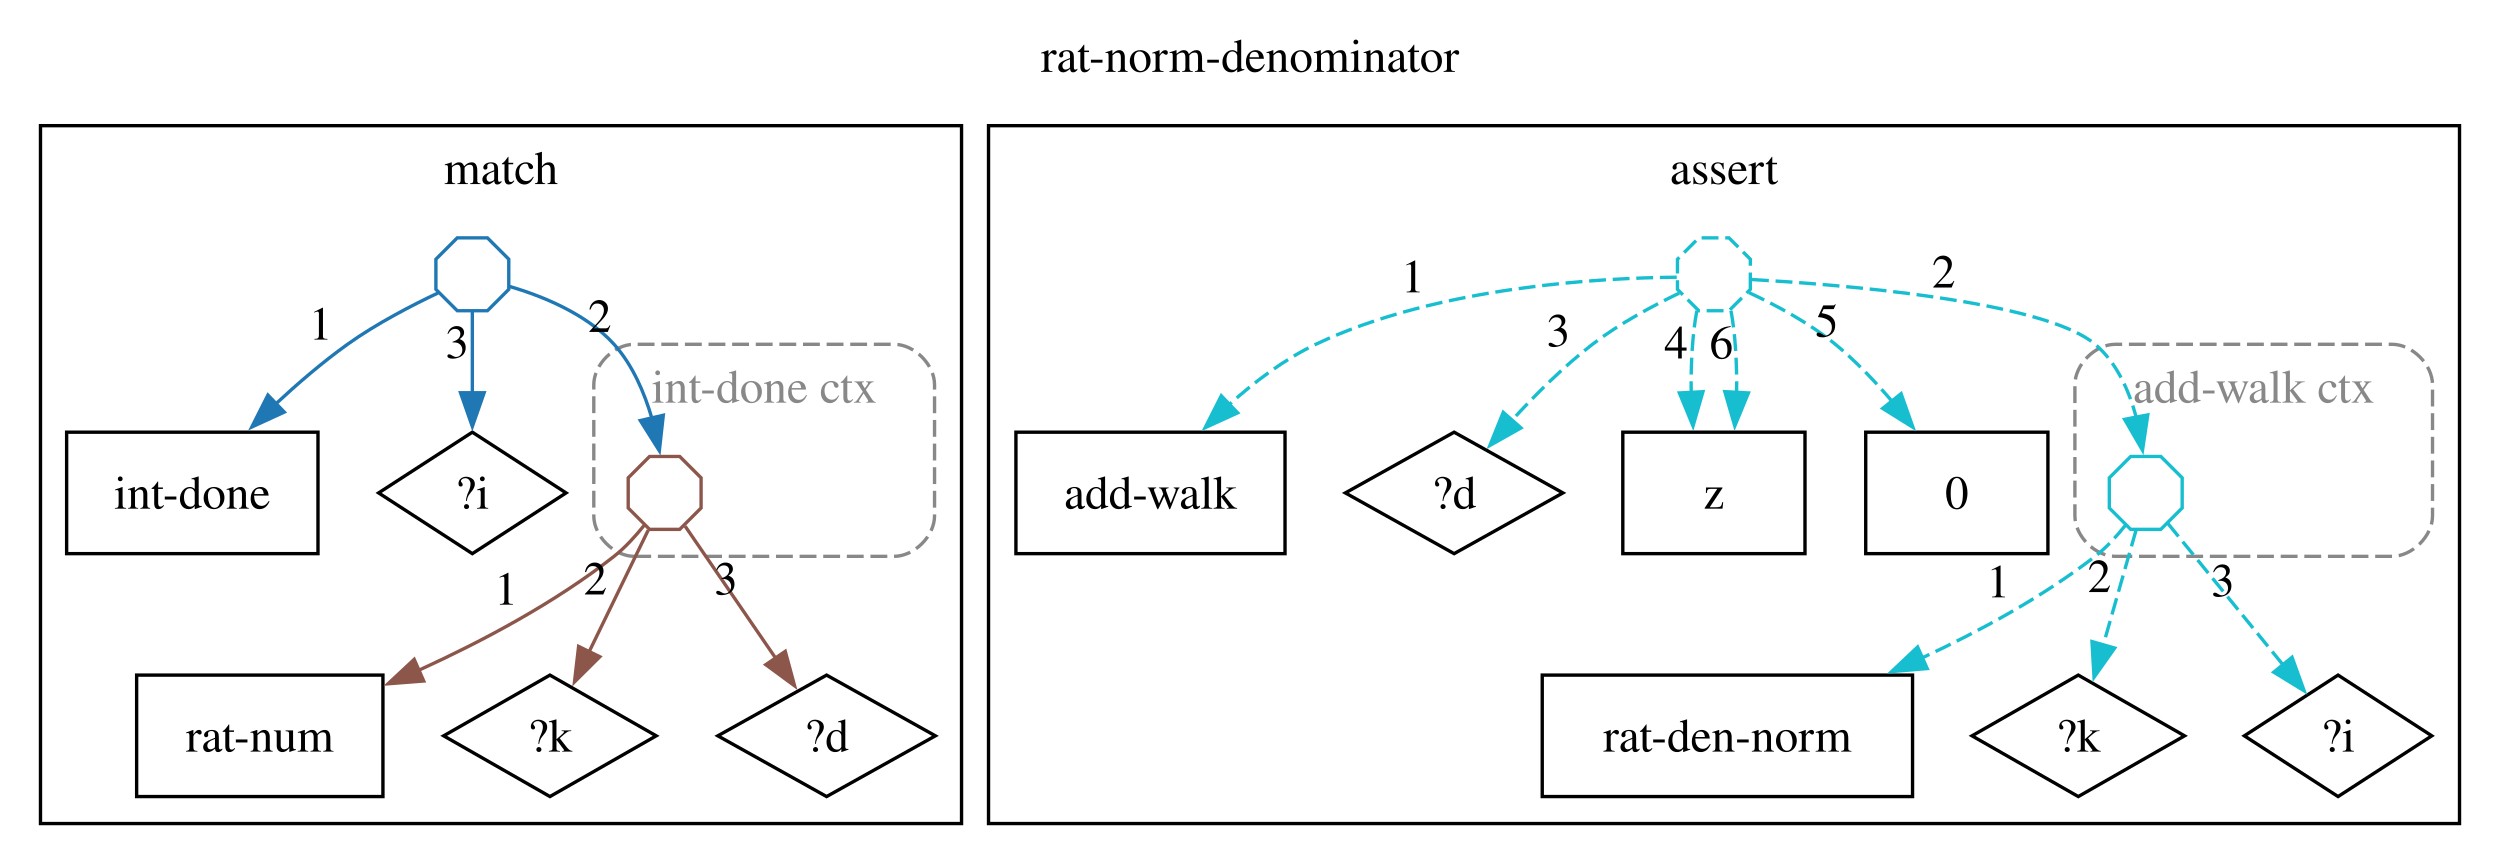
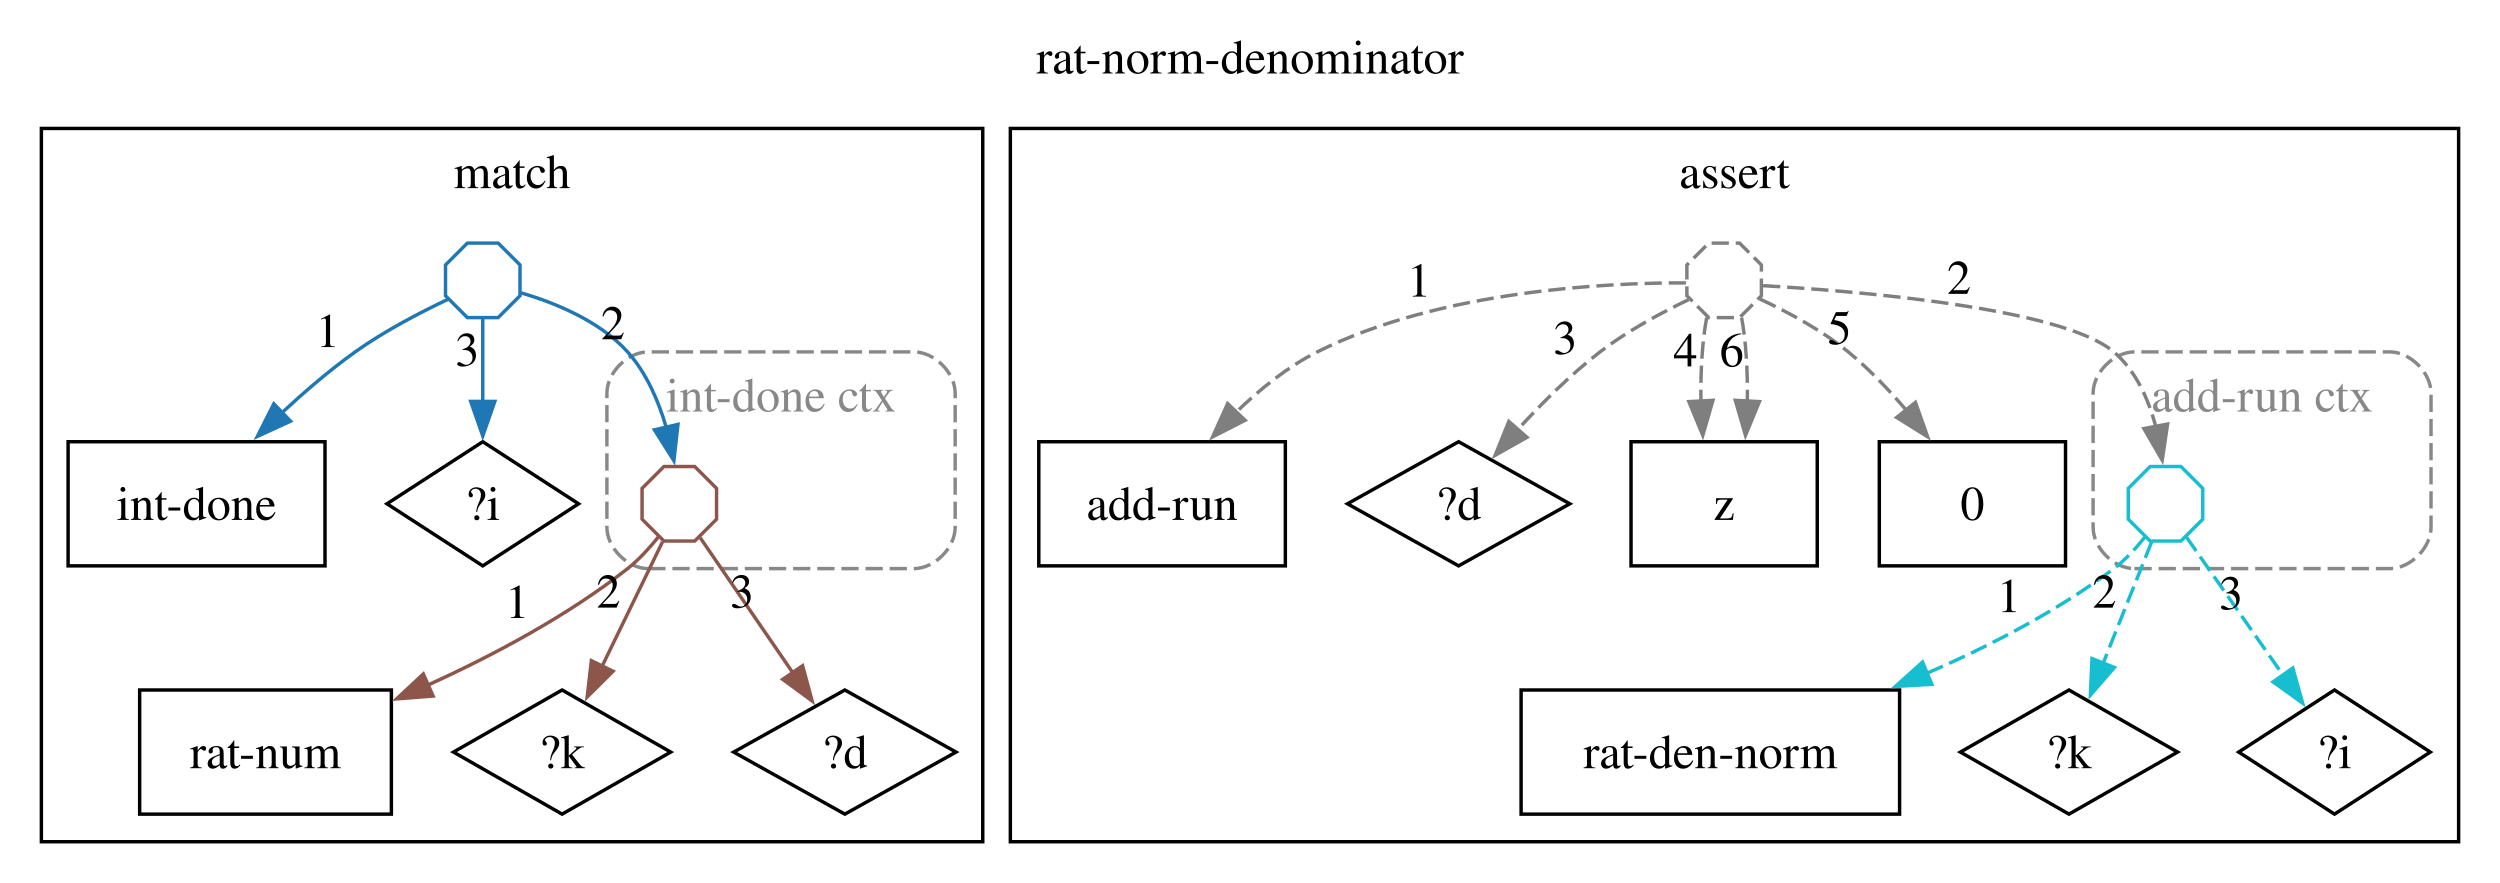
- <svg xmlns="http://www.w3.org/2000/svg" width="741pt" height="256pt" viewBox="0.00 0.00 741.00 256.00">
+ <svg xmlns="http://www.w3.org/2000/svg" width="725pt" height="256pt" viewBox="0.00 0.00 725.00 256.00">
  <g id="graph0" class="graph" transform="scale(1 1) rotate(0) translate(4 252.1)">
-     <polygon fill="white" stroke="none" points="-4,4 -4,-252.1 737,-252.1 737,4 -4,4" />
-     <text xml:space="preserve" text-anchor="middle" x="366.5" y="-230.8" font-family="Times,serif" font-size="14.00">rat-norm-denominator</text>
+     <polygon fill="white" stroke="none" points="-4,4 -4,-252.1 721,-252.1 721,4 -4,4" />
+     <text xml:space="preserve" text-anchor="middle" x="358.5" y="-230.8" font-family="Times,serif" font-size="14.00">rat-norm-denominator</text>
    <g id="clust1" class="cluster">
      <polygon fill="none" stroke="black" points="8,-8 8,-214.85 281,-214.85 281,-8 8,-8" />
      <text xml:space="preserve" text-anchor="middle" x="144.5" y="-197.55" font-family="Times,serif" font-size="14.00">match</text>
    </g>
    <g id="clust2" class="cluster">
      <path fill="none" stroke="#888888" stroke-dasharray="5,2" d="M184,-87.2C184,-87.2 261,-87.2 261,-87.2 267,-87.2 273,-93.2 273,-99.2 273,-99.2 273,-138.05 273,-138.05 273,-144.05 267,-150.05 261,-150.05 261,-150.05 184,-150.05 184,-150.05 178,-150.05 172,-144.05 172,-138.05 172,-138.05 172,-99.2 172,-99.2 172,-93.2 178,-87.2 184,-87.2" />
      <text xml:space="preserve" text-anchor="middle" x="222.5" y="-132.75" font-family="Times,serif" font-size="14.00" fill="#888888">int-done ctx</text>
    </g>
    <g id="clust3" class="cluster">
-       <polygon fill="none" stroke="black" points="289,-8 289,-214.85 725,-214.85 725,-8 289,-8" />
-       <text xml:space="preserve" text-anchor="middle" x="507" y="-197.55" font-family="Times,serif" font-size="14.00">assert</text>
+       <polygon fill="none" stroke="black" points="289,-8 289,-214.85 709,-214.85 709,-8 289,-8" />
+       <text xml:space="preserve" text-anchor="middle" x="499" y="-197.55" font-family="Times,serif" font-size="14.00">assert</text>
    </g>
    <g id="clust4" class="cluster">
-       <path fill="none" stroke="#888888" stroke-dasharray="5,2" d="M623,-87.2C623,-87.2 705,-87.2 705,-87.2 711,-87.2 717,-93.2 717,-99.2 717,-99.2 717,-138.05 717,-138.05 717,-144.05 711,-150.05 705,-150.05 705,-150.05 623,-150.05 623,-150.05 617,-150.05 611,-144.05 611,-138.05 611,-138.05 611,-99.2 611,-99.2 611,-93.2 617,-87.2 623,-87.2" />
-       <text xml:space="preserve" text-anchor="middle" x="664" y="-132.75" font-family="Times,serif" font-size="14.00" fill="#888888">add-walk ctx</text>
+       <path fill="none" stroke="#888888" stroke-dasharray="5,2" d="M615,-87.2C615,-87.2 689,-87.2 689,-87.2 695,-87.2 701,-93.2 701,-99.2 701,-99.2 701,-138.05 701,-138.05 701,-144.05 695,-150.05 689,-150.05 689,-150.05 615,-150.05 615,-150.05 609,-150.05 603,-144.05 603,-138.05 603,-138.05 603,-99.2 603,-99.2 603,-93.2 609,-87.2 615,-87.2" />
+       <text xml:space="preserve" text-anchor="middle" x="652" y="-132.75" font-family="Times,serif" font-size="14.00" fill="#888888">add-run ctx</text>
    </g>
    <g id="node1" class="node">
      <polygon fill="none" stroke="black" points="90.25,-124 15.75,-124 15.75,-88 90.25,-88 90.25,-124" />
      <text xml:space="preserve" text-anchor="middle" x="53" y="-101.33" font-family="Times,serif" font-size="14.00">int-done</text>
    </g>
    <g id="node2" class="node">
      <polygon fill="none" stroke="black" points="109.5,-52 36.5,-52 36.5,-16 109.5,-16 109.5,-52" />
      <text xml:space="preserve" text-anchor="middle" x="73" y="-29.32" font-family="Times,serif" font-size="14.00">rat-num</text>
    </g>
    <g id="node3" class="node">
      <polygon fill="none" stroke="black" points="159,-52 127.5,-34 159,-16 190.5,-34 159,-52" />
      <text xml:space="preserve" text-anchor="middle" x="159" y="-29.32" font-family="Times,serif" font-size="14.00">?k</text>
    </g>
    <g id="node4" class="node">
      <polygon fill="none" stroke="black" points="241,-52 208.76,-34 241,-16 273.24,-34 241,-52" />
      <text xml:space="preserve" text-anchor="middle" x="241" y="-29.32" font-family="Times,serif" font-size="14.00">?d</text>
    </g>
    <g id="node5" class="node">
      <polygon fill="none" stroke="black" points="136,-124 108.22,-106 136,-88 163.78,-106 136,-124" />
      <text xml:space="preserve" text-anchor="middle" x="136" y="-101.33" font-family="Times,serif" font-size="14.00">?i</text>
    </g>
    <g id="node6" class="node">
      <polygon fill="none" stroke="#8c564b" points="203.8,-101.53 203.8,-110.47 197.47,-116.8 188.53,-116.8 182.2,-110.47 182.2,-101.53 188.53,-95.2 197.47,-95.2 203.8,-101.53" />
    </g>
    <g id="edge4" class="edge">
      <path fill="none" stroke="#8c564b" d="M186.91,-96.37C184.4,-93.22 181.3,-89.8 178,-87.2 160.58,-73.51 138.99,-62.03 119.93,-53.35" />
      <polygon fill="#8c564b" stroke="#8c564b" points="121.59,-50.25 111.02,-49.43 118.77,-56.66 121.59,-50.25" />
      <text xml:space="preserve" text-anchor="middle" x="146.01" y="-72.88" font-family="Times,serif" font-size="14.00">1</text>
    </g>
    <g id="edge5" class="edge">
      <path fill="none" stroke="#8c564b" d="M188.13,-94.97C183.56,-85.56 176.54,-71.11 170.54,-58.76" />
      <polygon fill="#8c564b" stroke="#8c564b" points="173.79,-57.44 166.28,-49.98 167.5,-60.5 173.79,-57.44" />
      <text xml:space="preserve" text-anchor="middle" x="172.45" y="-75.9" font-family="Times,serif" font-size="14.00">2</text>
    </g>
    <g id="edge6" class="edge">
      <path fill="none" stroke="#8c564b" d="M199.08,-96.13C205.79,-86.34 216.86,-70.21 225.93,-56.98" />
      <polygon fill="#8c564b" stroke="#8c564b" points="228.75,-59.05 231.52,-48.82 222.98,-55.09 228.75,-59.05" />
      <text xml:space="preserve" text-anchor="middle" x="211.17" y="-75.89" font-family="Times,serif" font-size="14.00">3</text>
    </g>
    <g id="node7" class="node">
      <polygon fill="none" stroke="#1f77b4" points="146.8,-166.33 146.8,-175.27 140.47,-181.6 131.53,-181.6 125.2,-175.27 125.2,-166.33 131.53,-160 140.47,-160 146.8,-166.33" />
    </g>
    <g id="edge1" class="edge">
      <path fill="none" stroke="#1f77b4" d="M125.85,-165.27C118.17,-161.64 107.53,-156.15 99,-150.05 91.62,-144.77 84.19,-138.39 77.52,-132.18" />
      <polygon fill="#1f77b4" stroke="#1f77b4" points="80.26,-129.96 70.63,-125.54 75.41,-135 80.26,-129.96" />
      <text xml:space="preserve" text-anchor="middle" x="91.04" y="-151.45" font-family="Times,serif" font-size="14.00">1</text>
    </g>
    <g id="edge3" class="edge">
      <path fill="none" stroke="#1f77b4" d="M136,-159.71C136,-153.13 136,-144.19 136,-135.54" />
      <polygon fill="#1f77b4" stroke="#1f77b4" points="139.5,-135.69 136,-125.69 132.5,-135.69 139.5,-135.69" />
      <text xml:space="preserve" text-anchor="middle" x="131.5" y="-145.99" font-family="Times,serif" font-size="14.00">3</text>
    </g>
    <g id="edge2" class="edge">
      <path fill="none" stroke="#1f77b4" d="M147.1,-167.18C156.53,-164.41 169.8,-159.15 178,-150.05 183.49,-143.95 187,-135.73 189.22,-128.11" />
      <polygon fill="#1f77b4" stroke="#1f77b4" points="192.6,-129.02 191.43,-118.49 185.78,-127.45 192.6,-129.02" />
      <text xml:space="preserve" text-anchor="middle" x="173.76" y="-153.71" font-family="Times,serif" font-size="14.00">2</text>
    </g>
    <g id="node8" class="node">
-       <polygon fill="none" stroke="black" points="376.88,-124 297.12,-124 297.12,-88 376.88,-88 376.88,-124" />
-       <text xml:space="preserve" text-anchor="middle" x="337" y="-101.33" font-family="Times,serif" font-size="14.00">add-walk</text>
+       <polygon fill="none" stroke="black" points="368.75,-124 297.25,-124 297.25,-88 368.75,-88 368.75,-124" />
+       <text xml:space="preserve" text-anchor="middle" x="333" y="-101.33" font-family="Times,serif" font-size="14.00">add-run</text>
    </g>
    <g id="node9" class="node">
-       <polygon fill="none" stroke="black" points="562.88,-52 453.12,-52 453.12,-16 562.88,-16 562.88,-52" />
-       <text xml:space="preserve" text-anchor="middle" x="508" y="-29.32" font-family="Times,serif" font-size="14.00">rat-den-norm</text>
+       <polygon fill="none" stroke="black" points="546.88,-52 437.12,-52 437.12,-16 546.88,-16 546.88,-52" />
+       <text xml:space="preserve" text-anchor="middle" x="492" y="-29.32" font-family="Times,serif" font-size="14.00">rat-den-norm</text>
    </g>
    <g id="node10" class="node">
-       <polygon fill="none" stroke="black" points="612,-52 580.5,-34 612,-16 643.5,-34 612,-52" />
-       <text xml:space="preserve" text-anchor="middle" x="612" y="-29.32" font-family="Times,serif" font-size="14.00">?k</text>
+       <polygon fill="none" stroke="black" points="596,-52 564.5,-34 596,-16 627.5,-34 596,-52" />
+       <text xml:space="preserve" text-anchor="middle" x="596" y="-29.32" font-family="Times,serif" font-size="14.00">?k</text>
    </g>
    <g id="node11" class="node">
-       <polygon fill="none" stroke="black" points="689,-52 661.22,-34 689,-16 716.78,-34 689,-52" />
-       <text xml:space="preserve" text-anchor="middle" x="689" y="-29.32" font-family="Times,serif" font-size="14.00">?i</text>
+       <polygon fill="none" stroke="black" points="673,-52 645.22,-34 673,-16 700.78,-34 673,-52" />
+       <text xml:space="preserve" text-anchor="middle" x="673" y="-29.32" font-family="Times,serif" font-size="14.00">?i</text>
    </g>
    <g id="node12" class="node">
-       <polygon fill="none" stroke="black" points="427,-124 394.76,-106 427,-88 459.24,-106 427,-124" />
-       <text xml:space="preserve" text-anchor="middle" x="427" y="-101.33" font-family="Times,serif" font-size="14.00">?d</text>
+       <polygon fill="none" stroke="black" points="419,-124 386.76,-106 419,-88 451.24,-106 419,-124" />
+       <text xml:space="preserve" text-anchor="middle" x="419" y="-101.33" font-family="Times,serif" font-size="14.00">?d</text>
    </g>
    <g id="node13" class="node">
-       <polygon fill="none" stroke="black" points="531,-124 477,-124 477,-88 531,-88 531,-124" />
-       <text xml:space="preserve" text-anchor="middle" x="504" y="-101.33" font-family="Times,serif" font-size="14.00">z</text>
+       <polygon fill="none" stroke="black" points="523,-124 469,-124 469,-88 523,-88 523,-124" />
+       <text xml:space="preserve" text-anchor="middle" x="496" y="-101.33" font-family="Times,serif" font-size="14.00">z</text>
    </g>
    <g id="node14" class="node">
-       <polygon fill="none" stroke="black" points="603,-124 549,-124 549,-88 603,-88 603,-124" />
-       <text xml:space="preserve" text-anchor="middle" x="576" y="-101.33" font-family="Times,serif" font-size="14.00">0</text>
+       <polygon fill="none" stroke="black" points="595,-124 541,-124 541,-88 595,-88 595,-124" />
+       <text xml:space="preserve" text-anchor="middle" x="568" y="-101.33" font-family="Times,serif" font-size="14.00">0</text>
    </g>
    <g id="node15" class="node">
-       <polygon fill="none" stroke="#17becf" points="642.8,-101.53 642.8,-110.47 636.47,-116.8 627.53,-116.8 621.2,-110.47 621.2,-101.53 627.53,-95.2 636.47,-95.2 642.8,-101.53" />
+       <polygon fill="none" stroke="#17becf" points="634.8,-101.53 634.8,-110.47 628.47,-116.8 619.53,-116.8 613.2,-110.47 613.2,-101.53 619.53,-95.2 628.47,-95.2 634.8,-101.53" />
    </g>
    <g id="edge13" class="edge">
-       <path fill="none" stroke="#17becf" stroke-dasharray="5,2" d="M625.93,-96.35C623.42,-93.19 620.32,-89.77 617,-87.2 601.53,-75.23 582.88,-65.06 565.41,-56.96" />
-       <polygon fill="#17becf" stroke="#17becf" points="567.23,-53.94 556.68,-53.05 564.38,-60.33 567.23,-53.94" />
-       <text xml:space="preserve" text-anchor="middle" x="588.28" y="-75.05" font-family="Times,serif" font-size="14.00">1</text>
+       <path fill="none" stroke="#17becf" stroke-dasharray="5,2" d="M617.97,-96.3C615.46,-93.14 612.36,-89.73 609,-87.2 592.73,-74.96 573.14,-64.8 554.67,-56.79" />
+       <polygon fill="#17becf" stroke="#17becf" points="556.24,-53.65 545.66,-53.03 553.54,-60.11 556.24,-53.65" />
+       <text xml:space="preserve" text-anchor="middle" x="578.59" y="-74.59" font-family="Times,serif" font-size="14.00">1</text>
    </g>
    <g id="edge14" class="edge">
-       <path fill="none" stroke="#17becf" stroke-dasharray="5,2" d="M629.13,-94.97C626.58,-86.03 622.73,-72.56 619.33,-60.65" />
-       <polygon fill="#17becf" stroke="#17becf" points="622.79,-60.01 616.67,-51.36 616.06,-61.94 622.79,-60.01" />
-       <text xml:space="preserve" text-anchor="middle" x="618.26" y="-76.61" font-family="Times,serif" font-size="14.00">2</text>
+       <path fill="none" stroke="#17becf" stroke-dasharray="5,2" d="M619.99,-94.97C616.31,-85.77 610.7,-71.76 605.84,-59.59" />
+       <polygon fill="#17becf" stroke="#17becf" points="609.18,-58.52 602.21,-50.53 602.68,-61.12 609.18,-58.52" />
+       <text xml:space="preserve" text-anchor="middle" x="606.27" y="-75.88" font-family="Times,serif" font-size="14.00">2</text>
    </g>
    <g id="edge15" class="edge">
-       <path fill="none" stroke="#17becf" stroke-dasharray="5,2" d="M638.54,-96.97C646.81,-86.82 661.33,-68.98 672.68,-55.04" />
-       <polygon fill="#17becf" stroke="#17becf" points="675.36,-57.29 678.96,-47.33 669.93,-52.87 675.36,-57.29" />
-       <text xml:space="preserve" text-anchor="middle" x="654.86" y="-75.35" font-family="Times,serif" font-size="14.00">3</text>
+       <path fill="none" stroke="#17becf" stroke-dasharray="5,2" d="M630.01,-96.42C637,-86.43 648.8,-69.58 658.26,-56.05" />
+       <polygon fill="#17becf" stroke="#17becf" points="660.91,-58.37 663.78,-48.17 655.18,-54.36 660.91,-58.37" />
+       <text xml:space="preserve" text-anchor="middle" x="642.99" y="-75.4" font-family="Times,serif" font-size="14.00">3</text>
    </g>
    <g id="node16" class="node">
-       <polygon fill="none" stroke="#17becf" stroke-dasharray="5,2" points="514.8,-166.33 514.8,-175.27 508.47,-181.6 499.53,-181.6 493.2,-175.27 493.2,-166.33 499.53,-160 508.47,-160 514.8,-166.33" />
+       <polygon fill="none" stroke="#7f7f7f" stroke-dasharray="5,2" points="506.8,-166.33 506.8,-175.27 500.47,-181.6 491.53,-181.6 485.2,-175.27 485.2,-166.33 491.53,-160 500.47,-160 506.8,-166.33" />
    </g>
    <g id="edge7" class="edge">
-       <path fill="none" stroke="#17becf" stroke-dasharray="5,2" d="M492.99,-169.93C471.4,-169.76 422.4,-167.34 386,-150.05 376.74,-145.65 367.89,-138.98 360.34,-132.19" />
-       <polygon fill="#17becf" stroke="#17becf" points="362.84,-129.74 353.2,-125.34 357.99,-134.79 362.84,-129.74" />
-       <text xml:space="preserve" text-anchor="middle" x="414.78" y="-165.45" font-family="Times,serif" font-size="14.00">1</text>
+       <path fill="none" stroke="#7f7f7f" stroke-dasharray="5,2" d="M484.93,-170.06C463.21,-170.14 414.03,-168.1 378,-150.05 369.25,-145.66 361.05,-138.99 354.12,-132.2" />
+       <polygon fill="#7f7f7f" stroke="#7f7f7f" points="357.08,-130.23 347.65,-125.4 352.01,-135.06 357.08,-130.23" />
+       <text xml:space="preserve" text-anchor="middle" x="407.53" y="-166.09" font-family="Times,serif" font-size="14.00">1</text>
    </g>
    <g id="edge9" class="edge">
-       <path fill="none" stroke="#17becf" stroke-dasharray="5,2" d="M493.71,-165.21C486.22,-161.62 476.02,-156.22 468,-150.05 459.42,-143.45 450.98,-135.02 444.01,-127.38" />
-       <polygon fill="#17becf" stroke="#17becf" points="446.82,-125.27 437.59,-120.06 441.56,-129.89 446.82,-125.27" />
-       <text xml:space="preserve" text-anchor="middle" x="457.9" y="-149.43" font-family="Times,serif" font-size="14.00">3</text>
+       <path fill="none" stroke="#7f7f7f" stroke-dasharray="5,2" d="M485.71,-165.21C478.22,-161.62 468.02,-156.22 460,-150.05 451.42,-143.45 442.98,-135.02 436.01,-127.38" />
+       <polygon fill="#7f7f7f" stroke="#7f7f7f" points="438.82,-125.27 429.59,-120.06 433.56,-129.89 438.82,-125.27" />
+       <text xml:space="preserve" text-anchor="middle" x="449.9" y="-149.43" font-family="Times,serif" font-size="14.00">3</text>
    </g>
    <g id="edge10" class="edge">
-       <path fill="none" stroke="#17becf" stroke-dasharray="5,2" d="M498.94,-159.99C497.69,-153.44 497.13,-144.47 497.27,-135.77" />
-       <polygon fill="#17becf" stroke="#17becf" points="500.76,-136.01 497.81,-125.84 493.77,-135.63 500.76,-136.01" />
-       <text xml:space="preserve" text-anchor="middle" x="492.79" y="-145.85" font-family="Times,serif" font-size="14.00">4</text>
+       <path fill="none" stroke="#7f7f7f" stroke-dasharray="5,2" d="M490.94,-159.99C489.69,-153.44 489.13,-144.47 489.27,-135.77" />
+       <polygon fill="#7f7f7f" stroke="#7f7f7f" points="492.76,-136.01 489.81,-125.84 485.77,-135.63 492.76,-136.01" />
+       <text xml:space="preserve" text-anchor="middle" x="484.79" y="-145.85" font-family="Times,serif" font-size="14.00">4</text>
    </g>
    <g id="edge12" class="edge">
-       <path fill="none" stroke="#17becf" stroke-dasharray="5,2" d="M509.06,-159.99C510.31,-153.44 510.87,-144.47 510.73,-135.77" />
-       <polygon fill="#17becf" stroke="#17becf" points="514.23,-135.63 510.19,-125.84 507.24,-136.01 514.23,-135.63" />
-       <text xml:space="preserve" text-anchor="middle" x="506.21" y="-145.85" font-family="Times,serif" font-size="14.00">6</text>
+       <path fill="none" stroke="#7f7f7f" stroke-dasharray="5,2" d="M501.06,-159.99C502.31,-153.44 502.87,-144.47 502.73,-135.77" />
+       <polygon fill="#7f7f7f" stroke="#7f7f7f" points="506.23,-135.63 502.19,-125.84 499.24,-136.01 506.23,-135.63" />
+       <text xml:space="preserve" text-anchor="middle" x="498.21" y="-145.85" font-family="Times,serif" font-size="14.00">6</text>
    </g>
    <g id="edge11" class="edge">
-       <path fill="none" stroke="#17becf" stroke-dasharray="5,2" d="M514.41,-165.36C521.96,-161.85 532.18,-156.48 540,-150.05 546.07,-145.06 551.88,-138.95 557.01,-132.91" />
-       <polygon fill="#17becf" stroke="#17becf" points="559.48,-135.42 563.01,-125.43 554.02,-131.04 559.48,-135.42" />
-       <text xml:space="preserve" text-anchor="middle" x="537.48" y="-152.32" font-family="Times,serif" font-size="14.00">5</text>
+       <path fill="none" stroke="#7f7f7f" stroke-dasharray="5,2" d="M506.41,-165.36C513.96,-161.85 524.18,-156.48 532,-150.05 538.07,-145.06 543.88,-138.95 549.01,-132.91" />
+       <polygon fill="#7f7f7f" stroke="#7f7f7f" points="551.48,-135.42 555.01,-125.43 546.02,-131.04 551.48,-135.42" />
+       <text xml:space="preserve" text-anchor="middle" x="529.48" y="-152.32" font-family="Times,serif" font-size="14.00">5</text>
    </g>
    <g id="edge8" class="edge">
-       <path fill="none" stroke="#17becf" stroke-dasharray="5,2" d="M515.29,-169.25C540.78,-167.79 601.75,-163.01 617,-150.05 623.41,-144.61 627.08,-136.26 629.19,-128.37" />
-       <polygon fill="#17becf" stroke="#17becf" points="632.6,-129.13 631.04,-118.65 625.73,-127.81 632.6,-129.13" />
-       <text xml:space="preserve" text-anchor="middle" x="572.1" y="-166.88" font-family="Times,serif" font-size="14.00">2</text>
+       <path fill="none" stroke="#7f7f7f" stroke-dasharray="5,2" d="M507.29,-169.25C532.78,-167.79 593.75,-163.01 609,-150.05 615.41,-144.61 619.08,-136.26 621.19,-128.37" />
+       <polygon fill="#7f7f7f" stroke="#7f7f7f" points="624.6,-129.13 623.04,-118.65 617.73,-127.81 624.6,-129.13" />
+       <text xml:space="preserve" text-anchor="middle" x="564.1" y="-166.88" font-family="Times,serif" font-size="14.00">2</text>
    </g>
  </g>
</svg>
